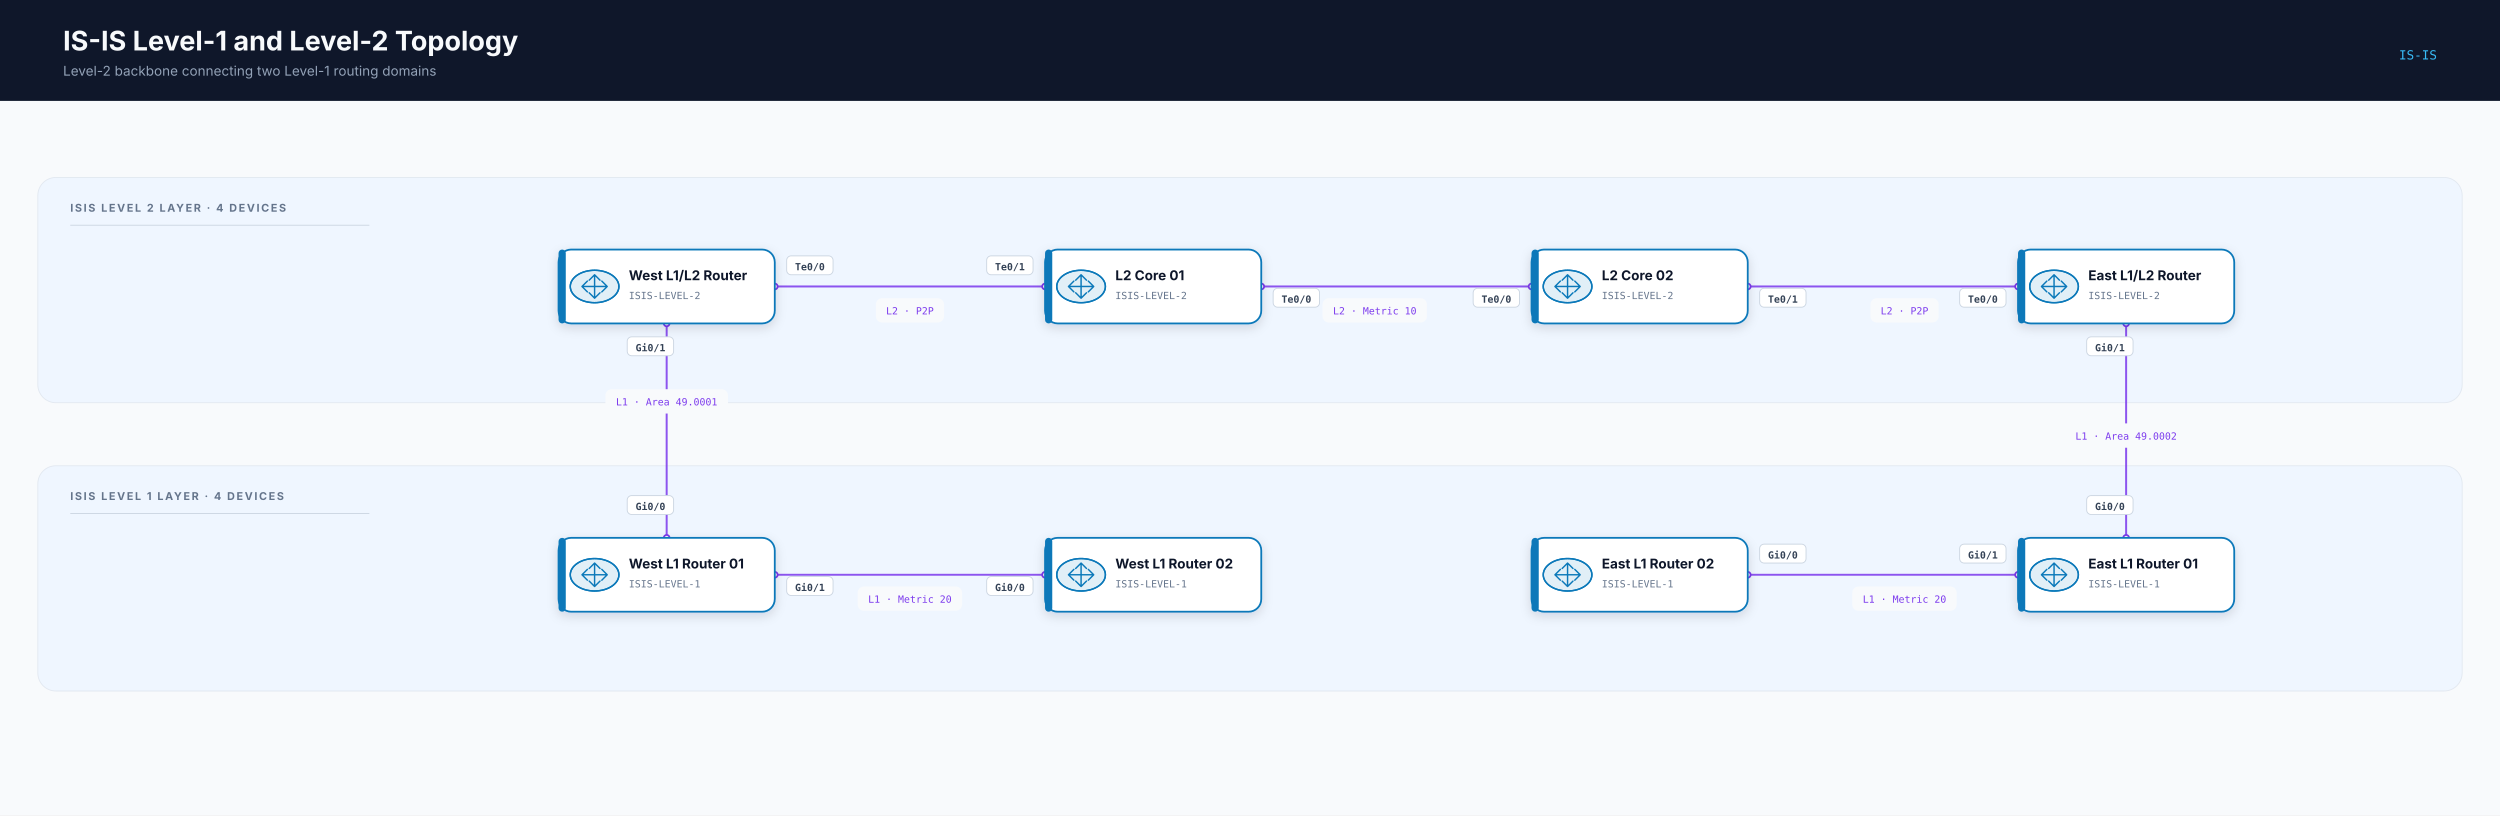
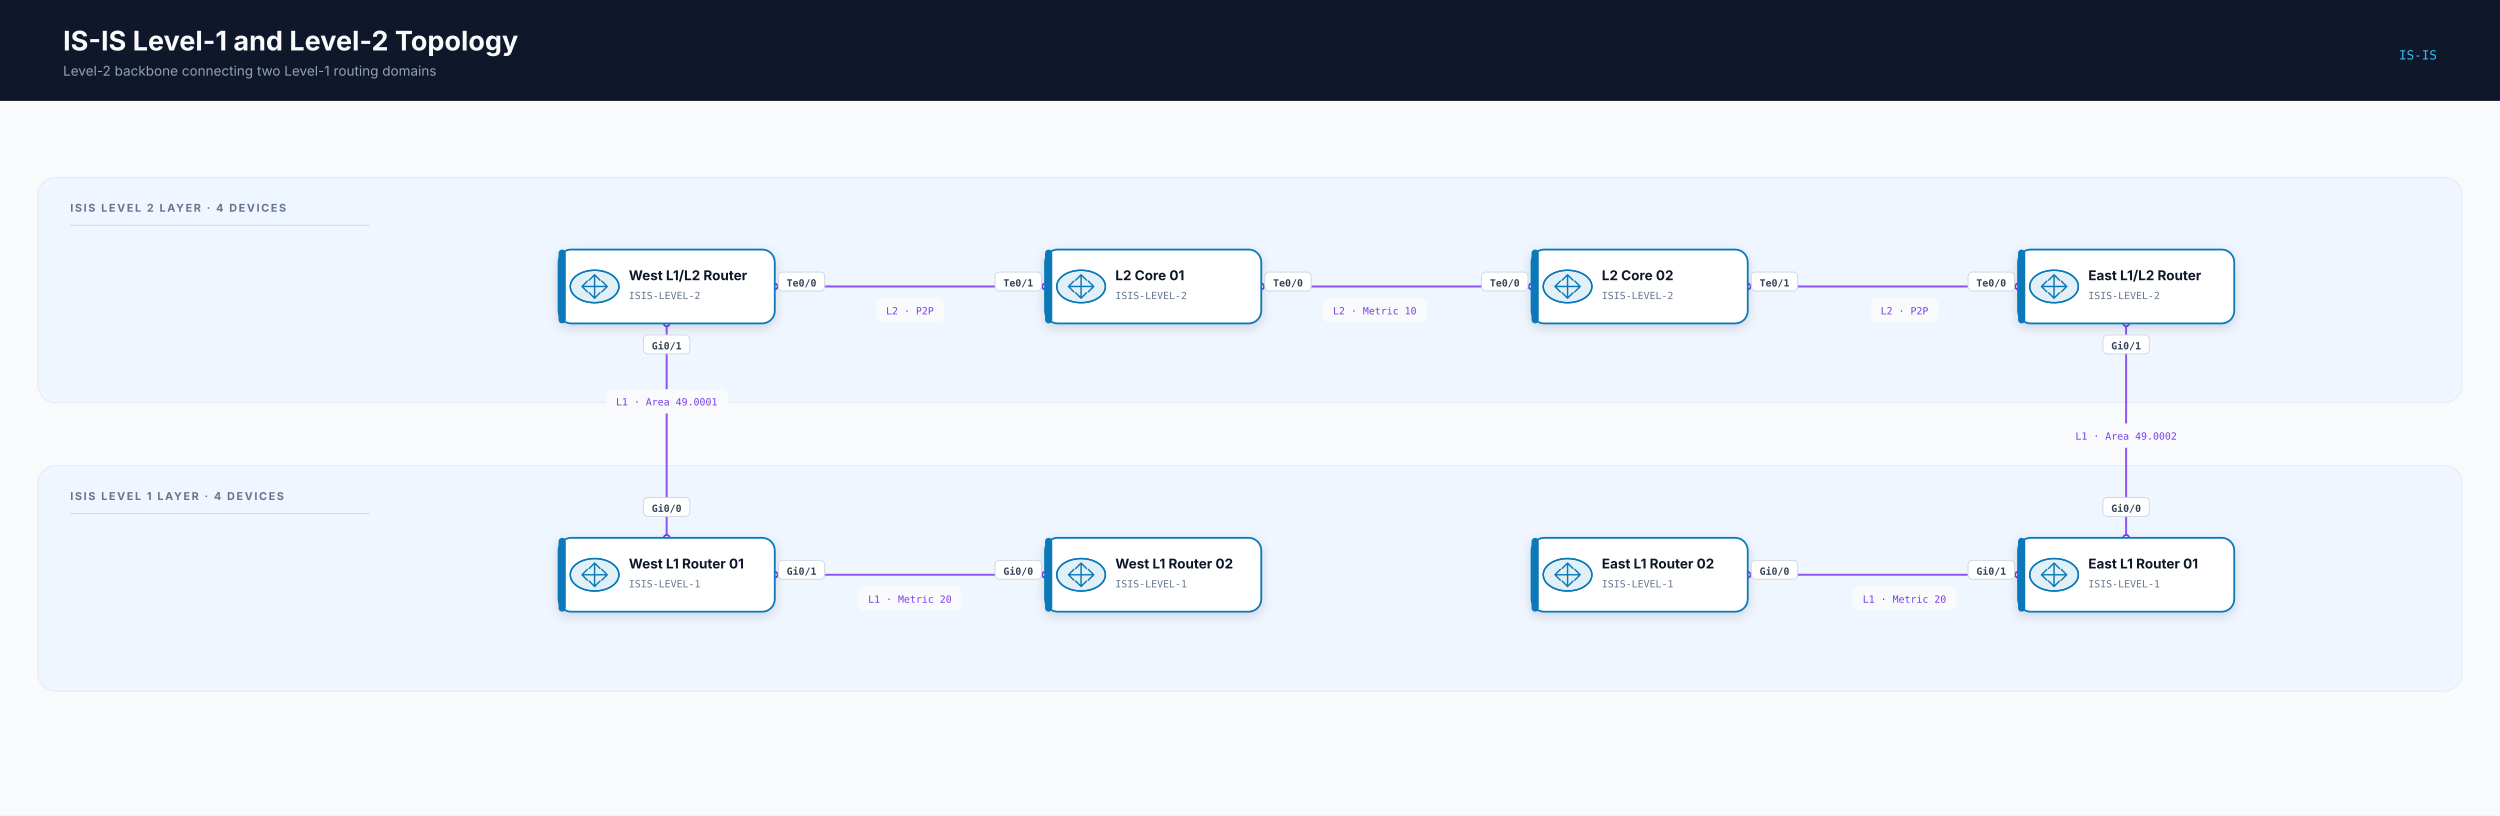
<svg xmlns="http://www.w3.org/2000/svg" class="theme-light" width="2775" height="905" viewBox="0 0 2775 905" role="img" shape-rendering="geometricPrecision">
  <defs>
    <filter id="shadow" x="-20%" y="-20%" width="140%" height="150%">
      <feDropShadow dx="0" dy="4" stdDeviation="6" flood-color="#0f172a" flood-opacity=".14" />
    </filter>
  </defs>
  <rect width="100%" height="100%" fill="#f8fafc" />
  <rect x="0" y="0" width="2775" height="112" fill="#0f172a" />
  <text x="70" y="56" fill="#f8fafc" font-family="Inter,Segoe UI,sans-serif" font-size="30" font-weight="700">IS-IS Level-1 and Level-2 Topology</text>
  <text x="70" y="84" fill="#94a3b8" font-family="Inter,Segoe UI,sans-serif" font-size="15">Level-2 backbone connecting two Level-1 routing domains</text>
  <text x="2705" y="66" text-anchor="end" fill="#38bdf8" font-family="ui-monospace,SFMono-Regular,monospace" font-size="14">IS-IS</text>
  <rect x="42" y="197.0" width="2691.0" height="250.0" rx="20" fill="#eff6ff" stroke="#e2e8f0" />
  <rect x="42" y="517.0" width="2691.0" height="250.0" rx="20" fill="#eff6ff" stroke="#e2e8f0" />
  <g id="row-headings">
    <g class="row-heading row-heading-isis-level-2">
      <path d="M78 250.0 H410" stroke="#cbd5e1" stroke-width="1" />
      <text x="78" y="235.0" fill="#64748b" font-family="Inter,Segoe UI,sans-serif" font-size="12" font-weight="700" letter-spacing="1.8">ISIS LEVEL 2 LAYER · 4 DEVICES</text>
    </g>
    <g class="row-heading row-heading-isis-level-1">
      <path d="M78 570.0 H410" stroke="#cbd5e1" stroke-width="1" />
      <text x="78" y="555.0" fill="#64748b" font-family="Inter,Segoe UI,sans-serif" font-size="12" font-weight="700" letter-spacing="1.8">ISIS LEVEL 1 LAYER · 4 DEVICES</text>
    </g>
  </g>
  <g id="links">
    <g id="link-1" data-netdiag-kind="link">
      <path d="M 1400.0 318.0 H 1454.0 L 1646.0 318.0 H 1700.0" fill="none" stroke="#7c3aed" stroke-width="2.2" stroke-linecap="round" stroke-linejoin="round" opacity=".86" />
      <circle cx="1400.0" cy="318.0" r="3.2" fill="#ffffff" stroke="#7c3aed" stroke-width="2" />
      <circle cx="1700.0" cy="318.0" r="3.2" fill="#ffffff" stroke="#7c3aed" stroke-width="2" />
    </g>
    <g id="link-2" data-netdiag-kind="link">
      <path d="M 1160.0 318.0 H 1106.0 L 914.0 318.0 H 860.0" fill="none" stroke="#7c3aed" stroke-width="2.2" stroke-linecap="round" stroke-linejoin="round" opacity=".86" />
      <circle cx="1160.0" cy="318.0" r="3.2" fill="#ffffff" stroke="#7c3aed" stroke-width="2" />
      <circle cx="860.0" cy="318.0" r="3.2" fill="#ffffff" stroke="#7c3aed" stroke-width="2" />
    </g>
    <g id="link-3" data-netdiag-kind="link">
      <path d="M 1940.0 318.0 H 1994.0 L 2186.0 318.0 H 2240.0" fill="none" stroke="#7c3aed" stroke-width="2.2" stroke-linecap="round" stroke-linejoin="round" opacity=".86" />
      <circle cx="1940.0" cy="318.0" r="3.2" fill="#ffffff" stroke="#7c3aed" stroke-width="2" />
      <circle cx="2240.0" cy="318.0" r="3.2" fill="#ffffff" stroke="#7c3aed" stroke-width="2" />
    </g>
    <g id="link-4" data-netdiag-kind="link">
      <path d="M 740.0 359.0 V 411.4 L 740.0 544.6 V 597.0" fill="none" stroke="#7c3aed" stroke-width="2.2" stroke-linecap="round" stroke-linejoin="round" opacity=".86" />
      <circle cx="740.0" cy="359.0" r="3.2" fill="#ffffff" stroke="#7c3aed" stroke-width="2" />
      <circle cx="740.0" cy="597.0" r="3.2" fill="#ffffff" stroke="#7c3aed" stroke-width="2" />
    </g>
    <g id="link-5" data-netdiag-kind="link">
      <path d="M 860.0 638.0 H 914.0 L 1106.0 638.0 H 1160.0" fill="none" stroke="#7c3aed" stroke-width="2.2" stroke-linecap="round" stroke-linejoin="round" opacity=".86" />
      <circle cx="860.0" cy="638.0" r="3.2" fill="#ffffff" stroke="#7c3aed" stroke-width="2" />
      <circle cx="1160.0" cy="638.0" r="3.2" fill="#ffffff" stroke="#7c3aed" stroke-width="2" />
    </g>
    <g id="link-6" data-netdiag-kind="link">
      <path d="M 2360.0 359.0 V 411.4 L 2360.0 544.6 V 597.0" fill="none" stroke="#7c3aed" stroke-width="2.2" stroke-linecap="round" stroke-linejoin="round" opacity=".86" />
      <circle cx="2360.0" cy="359.0" r="3.2" fill="#ffffff" stroke="#7c3aed" stroke-width="2" />
      <circle cx="2360.0" cy="597.0" r="3.2" fill="#ffffff" stroke="#7c3aed" stroke-width="2" />
    </g>
    <g id="link-7" data-netdiag-kind="link">
      <path d="M 2240.0 638.0 H 2186.0 L 1994.0 638.0 H 1940.0" fill="none" stroke="#7c3aed" stroke-width="2.2" stroke-linecap="round" stroke-linejoin="round" opacity=".86" />
      <circle cx="2240.0" cy="638.0" r="3.2" fill="#ffffff" stroke="#7c3aed" stroke-width="2" />
      <circle cx="1940.0" cy="638.0" r="3.2" fill="#ffffff" stroke="#7c3aed" stroke-width="2" />
    </g>
  </g>
  <g id="nodes">
    <g id="east-l1-r1" data-netdiag-kind="node" filter="url(#shadow)">
      <rect x="2240.0" y="597.0" width="240.0" height="82.0" rx="14" fill="#ffffff" stroke="#0878b9" stroke-width="2" />
      <rect x="2240.0" y="597.0" width="8" height="82.0" rx="4" fill="#0878b9" />
      <g class="device-icon device-icon-router" transform="translate(2280.0 638.0)" stroke="#0878b9" fill="none" stroke-width="1.6" stroke-linecap="round" stroke-linejoin="round">
        <ellipse cx="0" cy="0" rx="27" ry="18" fill="#0878b9" fill-opacity=".12" />
        <ellipse cx="0" cy="0" rx="27" ry="18" />
        <path d="M-14 0h28M8-6l6 6-6 6M14 0H-14M-8-6l-6 6 6 6" />
        <path d="M0-13v26M-6-7l6-6 6 6M-6 7l6 6 6-6" />
      </g>
      <text class="node-title" x="2318.0" y="631.0" fill="#0f172a" font-family="Inter,Segoe UI,Arial,sans-serif" font-size="15" font-weight="700">East L1 Router 01</text>
      <text x="2318.0" y="652.0" fill="#64748b" font-family="ui-monospace,SFMono-Regular,monospace" font-size="11">ISIS-LEVEL-1</text>
    </g>
    <g id="east-l1-r2" data-netdiag-kind="node" filter="url(#shadow)">
      <rect x="1700.0" y="597.0" width="240.0" height="82.0" rx="14" fill="#ffffff" stroke="#0878b9" stroke-width="2" />
      <rect x="1700.0" y="597.0" width="8" height="82.0" rx="4" fill="#0878b9" />
      <g class="device-icon device-icon-router" transform="translate(1740.0 638.0)" stroke="#0878b9" fill="none" stroke-width="1.6" stroke-linecap="round" stroke-linejoin="round">
        <ellipse cx="0" cy="0" rx="27" ry="18" fill="#0878b9" fill-opacity=".12" />
        <ellipse cx="0" cy="0" rx="27" ry="18" />
        <path d="M-14 0h28M8-6l6 6-6 6M14 0H-14M-8-6l-6 6 6 6" />
        <path d="M0-13v26M-6-7l6-6 6 6M-6 7l6 6 6-6" />
      </g>
      <text class="node-title" x="1778.0" y="631.0" fill="#0f172a" font-family="Inter,Segoe UI,Arial,sans-serif" font-size="15" font-weight="700">East L1 Router 02</text>
      <text x="1778.0" y="652.0" fill="#64748b" font-family="ui-monospace,SFMono-Regular,monospace" font-size="11">ISIS-LEVEL-1</text>
    </g>
    <g id="l1l2-east" data-netdiag-kind="node" filter="url(#shadow)">
      <rect x="2240.0" y="277.0" width="240.0" height="82.0" rx="14" fill="#ffffff" stroke="#0878b9" stroke-width="2" />
      <rect x="2240.0" y="277.0" width="8" height="82.0" rx="4" fill="#0878b9" />
      <g class="device-icon device-icon-router" transform="translate(2280.0 318.0)" stroke="#0878b9" fill="none" stroke-width="1.6" stroke-linecap="round" stroke-linejoin="round">
        <ellipse cx="0" cy="0" rx="27" ry="18" fill="#0878b9" fill-opacity=".12" />
        <ellipse cx="0" cy="0" rx="27" ry="18" />
        <path d="M-14 0h28M8-6l6 6-6 6M14 0H-14M-8-6l-6 6 6 6" />
        <path d="M0-13v26M-6-7l6-6 6 6M-6 7l6 6 6-6" />
      </g>
      <text class="node-title" x="2318.0" y="311.0" fill="#0f172a" font-family="Inter,Segoe UI,Arial,sans-serif" font-size="15" font-weight="700">East L1/L2 Router</text>
      <text x="2318.0" y="332.0" fill="#64748b" font-family="ui-monospace,SFMono-Regular,monospace" font-size="11">ISIS-LEVEL-2</text>
    </g>
    <g id="l1l2-west" data-netdiag-kind="node" filter="url(#shadow)">
      <rect x="620.0" y="277.0" width="240.0" height="82.0" rx="14" fill="#ffffff" stroke="#0878b9" stroke-width="2" />
      <rect x="620.0" y="277.0" width="8" height="82.0" rx="4" fill="#0878b9" />
      <g class="device-icon device-icon-router" transform="translate(660.0 318.0)" stroke="#0878b9" fill="none" stroke-width="1.6" stroke-linecap="round" stroke-linejoin="round">
        <ellipse cx="0" cy="0" rx="27" ry="18" fill="#0878b9" fill-opacity=".12" />
        <ellipse cx="0" cy="0" rx="27" ry="18" />
        <path d="M-14 0h28M8-6l6 6-6 6M14 0H-14M-8-6l-6 6 6 6" />
        <path d="M0-13v26M-6-7l6-6 6 6M-6 7l6 6 6-6" />
      </g>
      <text class="node-title" x="698.0" y="311.0" fill="#0f172a" font-family="Inter,Segoe UI,Arial,sans-serif" font-size="15" font-weight="700">West L1/L2 Router</text>
      <text x="698.0" y="332.0" fill="#64748b" font-family="ui-monospace,SFMono-Regular,monospace" font-size="11">ISIS-LEVEL-2</text>
    </g>
    <g id="l2-core-01" data-netdiag-kind="node" filter="url(#shadow)">
      <rect x="1160.0" y="277.0" width="240.0" height="82.0" rx="14" fill="#ffffff" stroke="#0878b9" stroke-width="2" />
      <rect x="1160.0" y="277.0" width="8" height="82.0" rx="4" fill="#0878b9" />
      <g class="device-icon device-icon-router" transform="translate(1200.0 318.0)" stroke="#0878b9" fill="none" stroke-width="1.6" stroke-linecap="round" stroke-linejoin="round">
        <ellipse cx="0" cy="0" rx="27" ry="18" fill="#0878b9" fill-opacity=".12" />
        <ellipse cx="0" cy="0" rx="27" ry="18" />
        <path d="M-14 0h28M8-6l6 6-6 6M14 0H-14M-8-6l-6 6 6 6" />
        <path d="M0-13v26M-6-7l6-6 6 6M-6 7l6 6 6-6" />
      </g>
      <text class="node-title" x="1238.0" y="311.0" fill="#0f172a" font-family="Inter,Segoe UI,Arial,sans-serif" font-size="15" font-weight="700">L2 Core 01</text>
      <text x="1238.0" y="332.0" fill="#64748b" font-family="ui-monospace,SFMono-Regular,monospace" font-size="11">ISIS-LEVEL-2</text>
    </g>
    <g id="l2-core-02" data-netdiag-kind="node" filter="url(#shadow)">
      <rect x="1700.0" y="277.0" width="240.0" height="82.0" rx="14" fill="#ffffff" stroke="#0878b9" stroke-width="2" />
      <rect x="1700.0" y="277.0" width="8" height="82.0" rx="4" fill="#0878b9" />
      <g class="device-icon device-icon-router" transform="translate(1740.0 318.0)" stroke="#0878b9" fill="none" stroke-width="1.6" stroke-linecap="round" stroke-linejoin="round">
        <ellipse cx="0" cy="0" rx="27" ry="18" fill="#0878b9" fill-opacity=".12" />
        <ellipse cx="0" cy="0" rx="27" ry="18" />
        <path d="M-14 0h28M8-6l6 6-6 6M14 0H-14M-8-6l-6 6 6 6" />
        <path d="M0-13v26M-6-7l6-6 6 6M-6 7l6 6 6-6" />
      </g>
      <text class="node-title" x="1778.0" y="311.0" fill="#0f172a" font-family="Inter,Segoe UI,Arial,sans-serif" font-size="15" font-weight="700">L2 Core 02</text>
      <text x="1778.0" y="332.0" fill="#64748b" font-family="ui-monospace,SFMono-Regular,monospace" font-size="11">ISIS-LEVEL-2</text>
    </g>
    <g id="west-l1-r1" data-netdiag-kind="node" filter="url(#shadow)">
      <rect x="620.0" y="597.0" width="240.0" height="82.0" rx="14" fill="#ffffff" stroke="#0878b9" stroke-width="2" />
      <rect x="620.0" y="597.0" width="8" height="82.0" rx="4" fill="#0878b9" />
      <g class="device-icon device-icon-router" transform="translate(660.0 638.0)" stroke="#0878b9" fill="none" stroke-width="1.6" stroke-linecap="round" stroke-linejoin="round">
        <ellipse cx="0" cy="0" rx="27" ry="18" fill="#0878b9" fill-opacity=".12" />
        <ellipse cx="0" cy="0" rx="27" ry="18" />
        <path d="M-14 0h28M8-6l6 6-6 6M14 0H-14M-8-6l-6 6 6 6" />
        <path d="M0-13v26M-6-7l6-6 6 6M-6 7l6 6 6-6" />
      </g>
      <text class="node-title" x="698.0" y="631.0" fill="#0f172a" font-family="Inter,Segoe UI,Arial,sans-serif" font-size="15" font-weight="700">West L1 Router 01</text>
      <text x="698.0" y="652.0" fill="#64748b" font-family="ui-monospace,SFMono-Regular,monospace" font-size="11">ISIS-LEVEL-1</text>
    </g>
    <g id="west-l1-r2" data-netdiag-kind="node" filter="url(#shadow)">
      <rect x="1160.0" y="597.0" width="240.0" height="82.0" rx="14" fill="#ffffff" stroke="#0878b9" stroke-width="2" />
      <rect x="1160.0" y="597.0" width="8" height="82.0" rx="4" fill="#0878b9" />
      <g class="device-icon device-icon-router" transform="translate(1200.0 638.0)" stroke="#0878b9" fill="none" stroke-width="1.6" stroke-linecap="round" stroke-linejoin="round">
        <ellipse cx="0" cy="0" rx="27" ry="18" fill="#0878b9" fill-opacity=".12" />
        <ellipse cx="0" cy="0" rx="27" ry="18" />
        <path d="M-14 0h28M8-6l6 6-6 6M14 0H-14M-8-6l-6 6 6 6" />
        <path d="M0-13v26M-6-7l6-6 6 6M-6 7l6 6 6-6" />
      </g>
      <text class="node-title" x="1238.0" y="631.0" fill="#0f172a" font-family="Inter,Segoe UI,Arial,sans-serif" font-size="15" font-weight="700">West L1 Router 02</text>
      <text x="1238.0" y="652.0" fill="#64748b" font-family="ui-monospace,SFMono-Regular,monospace" font-size="11">ISIS-LEVEL-1</text>
    </g>
  </g>
  <g id="link-annotations" pointer-events="none">
    <g id="link-annotation-1" class="link-annotation">
-       <rect class="interface-label-badge" x="1413.2" y="320.0" width="51.5" height="21.0" rx="5.0" fill="#ffffff" stroke="#cbd5e1" stroke-width="1" />
-       <text class="interface-label-text" x="1439.0" y="336.0" text-anchor="middle" fill="#334155" font-family="ui-monospace,SFMono-Regular,monospace" font-size="11" font-weight="650">Te0/0</text>
-       <rect class="interface-label-badge" x="1635.2" y="320.0" width="51.5" height="21.0" rx="5.0" fill="#ffffff" stroke="#cbd5e1" stroke-width="1" />
-       <text class="interface-label-text" x="1661.0" y="336.0" text-anchor="middle" fill="#334155" font-family="ui-monospace,SFMono-Regular,monospace" font-size="11" font-weight="650">Te0/0</text>
+       <rect class="interface-label-badge" x="1403.9" y="302.0" width="51.5" height="21.0" rx="5.0" fill="#ffffff" stroke="#cbd5e1" stroke-width="1" />
+       <text class="interface-label-text" x="1429.7" y="318.0" text-anchor="middle" fill="#334155" font-family="ui-monospace,SFMono-Regular,monospace" font-size="11" font-weight="650">Te0/0</text>
+       <rect class="interface-label-badge" x="1644.5" y="302.0" width="51.5" height="21.0" rx="5.0" fill="#ffffff" stroke="#cbd5e1" stroke-width="1" />
+       <text class="interface-label-text" x="1670.3" y="318.0" text-anchor="middle" fill="#334155" font-family="ui-monospace,SFMono-Regular,monospace" font-size="11" font-weight="650">Te0/0</text>
      <rect class="label-mask" x="1470.0" y="333.0" width="111.9" height="23" rx="5" fill="#f8fafc" stroke="#f8fafc" stroke-width="4" />
      <text x="1526.0" y="349.0" text-anchor="middle" fill="#7c3aed" font-family="ui-monospace,SFMono-Regular,monospace" font-size="11" font-weight="500">L2 · Metric 10</text>
    </g>
    <g id="link-annotation-2" class="link-annotation">
-       <rect class="interface-label-badge" x="1095.2" y="284.0" width="51.5" height="21.0" rx="5.0" fill="#ffffff" stroke="#cbd5e1" stroke-width="1" />
-       <text class="interface-label-text" x="1121.0" y="300.0" text-anchor="middle" fill="#334155" font-family="ui-monospace,SFMono-Regular,monospace" font-size="11" font-weight="650">Te0/1</text>
-       <rect class="interface-label-badge" x="873.2" y="284.0" width="51.5" height="21.0" rx="5.0" fill="#ffffff" stroke="#cbd5e1" stroke-width="1" />
-       <text class="interface-label-text" x="899.0" y="300.0" text-anchor="middle" fill="#334155" font-family="ui-monospace,SFMono-Regular,monospace" font-size="11" font-weight="650">Te0/0</text>
+       <rect class="interface-label-badge" x="1104.5" y="302.0" width="51.5" height="21.0" rx="5.0" fill="#ffffff" stroke="#cbd5e1" stroke-width="1" />
+       <text class="interface-label-text" x="1130.3" y="318.0" text-anchor="middle" fill="#334155" font-family="ui-monospace,SFMono-Regular,monospace" font-size="11" font-weight="650">Te0/1</text>
+       <rect class="interface-label-badge" x="863.9" y="302.0" width="51.5" height="21.0" rx="5.0" fill="#ffffff" stroke="#cbd5e1" stroke-width="1" />
+       <text class="interface-label-text" x="889.7" y="318.0" text-anchor="middle" fill="#334155" font-family="ui-monospace,SFMono-Regular,monospace" font-size="11" font-weight="650">Te0/0</text>
      <rect class="label-mask" x="974.2" y="333.0" width="71.7" height="23" rx="5" fill="#f8fafc" stroke="#f8fafc" stroke-width="4" />
      <text x="1010.0" y="349.0" text-anchor="middle" fill="#7c3aed" font-family="ui-monospace,SFMono-Regular,monospace" font-size="11" font-weight="500">L2 · P2P</text>
    </g>
    <g id="link-annotation-3" class="link-annotation">
-       <rect class="interface-label-badge" x="1953.2" y="320.0" width="51.5" height="21.0" rx="5.0" fill="#ffffff" stroke="#cbd5e1" stroke-width="1" />
-       <text class="interface-label-text" x="1979.0" y="336.0" text-anchor="middle" fill="#334155" font-family="ui-monospace,SFMono-Regular,monospace" font-size="11" font-weight="650">Te0/1</text>
-       <rect class="interface-label-badge" x="2175.2" y="320.0" width="51.5" height="21.0" rx="5.0" fill="#ffffff" stroke="#cbd5e1" stroke-width="1" />
-       <text class="interface-label-text" x="2201.0" y="336.0" text-anchor="middle" fill="#334155" font-family="ui-monospace,SFMono-Regular,monospace" font-size="11" font-weight="650">Te0/0</text>
+       <rect class="interface-label-badge" x="1943.9" y="302.0" width="51.5" height="21.0" rx="5.0" fill="#ffffff" stroke="#cbd5e1" stroke-width="1" />
+       <text class="interface-label-text" x="1969.7" y="318.0" text-anchor="middle" fill="#334155" font-family="ui-monospace,SFMono-Regular,monospace" font-size="11" font-weight="650">Te0/1</text>
+       <rect class="interface-label-badge" x="2184.5" y="302.0" width="51.5" height="21.0" rx="5.0" fill="#ffffff" stroke="#cbd5e1" stroke-width="1" />
+       <text class="interface-label-text" x="2210.3" y="318.0" text-anchor="middle" fill="#334155" font-family="ui-monospace,SFMono-Regular,monospace" font-size="11" font-weight="650">Te0/0</text>
      <rect class="label-mask" x="2078.2" y="333.0" width="71.7" height="23" rx="5" fill="#f8fafc" stroke="#f8fafc" stroke-width="4" />
      <text x="2114.0" y="349.0" text-anchor="middle" fill="#7c3aed" font-family="ui-monospace,SFMono-Regular,monospace" font-size="11" font-weight="500">L2 · P2P</text>
    </g>
    <g id="link-annotation-4" class="link-annotation">
-       <rect class="interface-label-badge" x="696.2" y="373.9" width="51.5" height="21.0" rx="5.0" fill="#ffffff" stroke="#cbd5e1" stroke-width="1" />
-       <text class="interface-label-text" x="722.0" y="389.9" text-anchor="middle" fill="#334155" font-family="ui-monospace,SFMono-Regular,monospace" font-size="11" font-weight="650">Gi0/1</text>
-       <rect class="interface-label-badge" x="696.2" y="550.1" width="51.5" height="21.0" rx="5.0" fill="#ffffff" stroke="#cbd5e1" stroke-width="1" />
-       <text class="interface-label-text" x="722.0" y="566.1" text-anchor="middle" fill="#334155" font-family="ui-monospace,SFMono-Regular,monospace" font-size="11" font-weight="650">Gi0/0</text>
+       <rect class="interface-label-badge" x="714.2" y="371.8" width="51.5" height="21.0" rx="5.0" fill="#ffffff" stroke="#cbd5e1" stroke-width="1" />
+       <text class="interface-label-text" x="740.0" y="387.8" text-anchor="middle" fill="#334155" font-family="ui-monospace,SFMono-Regular,monospace" font-size="11" font-weight="650">Gi0/1</text>
+       <rect class="interface-label-badge" x="714.2" y="552.2" width="51.5" height="21.0" rx="5.0" fill="#ffffff" stroke="#cbd5e1" stroke-width="1" />
+       <text class="interface-label-text" x="740.0" y="568.2" text-anchor="middle" fill="#334155" font-family="ui-monospace,SFMono-Regular,monospace" font-size="11" font-weight="650">Gi0/0</text>
      <rect class="label-mask" x="674.0" y="434.0" width="132.1" height="23" rx="5" fill="#f8fafc" stroke="#f8fafc" stroke-width="4" />
      <text x="740.0" y="450.0" text-anchor="middle" fill="#7c3aed" font-family="ui-monospace,SFMono-Regular,monospace" font-size="11" font-weight="500">L1 · Area 49.0001</text>
    </g>
    <g id="link-annotation-5" class="link-annotation">
-       <rect class="interface-label-badge" x="873.2" y="640.0" width="51.5" height="21.0" rx="5.0" fill="#ffffff" stroke="#cbd5e1" stroke-width="1" />
-       <text class="interface-label-text" x="899.0" y="656.0" text-anchor="middle" fill="#334155" font-family="ui-monospace,SFMono-Regular,monospace" font-size="11" font-weight="650">Gi0/1</text>
-       <rect class="interface-label-badge" x="1095.2" y="640.0" width="51.5" height="21.0" rx="5.0" fill="#ffffff" stroke="#cbd5e1" stroke-width="1" />
-       <text class="interface-label-text" x="1121.0" y="656.0" text-anchor="middle" fill="#334155" font-family="ui-monospace,SFMono-Regular,monospace" font-size="11" font-weight="650">Gi0/0</text>
+       <rect class="interface-label-badge" x="863.9" y="622.0" width="51.5" height="21.0" rx="5.0" fill="#ffffff" stroke="#cbd5e1" stroke-width="1" />
+       <text class="interface-label-text" x="889.7" y="638.0" text-anchor="middle" fill="#334155" font-family="ui-monospace,SFMono-Regular,monospace" font-size="11" font-weight="650">Gi0/1</text>
+       <rect class="interface-label-badge" x="1104.5" y="622.0" width="51.5" height="21.0" rx="5.0" fill="#ffffff" stroke="#cbd5e1" stroke-width="1" />
+       <text class="interface-label-text" x="1130.3" y="638.0" text-anchor="middle" fill="#334155" font-family="ui-monospace,SFMono-Regular,monospace" font-size="11" font-weight="650">Gi0/0</text>
      <rect class="label-mask" x="954.0" y="653.0" width="111.9" height="23" rx="5" fill="#f8fafc" stroke="#f8fafc" stroke-width="4" />
      <text x="1010.0" y="669.0" text-anchor="middle" fill="#7c3aed" font-family="ui-monospace,SFMono-Regular,monospace" font-size="11" font-weight="500">L1 · Metric 20</text>
    </g>
    <g id="link-annotation-6" class="link-annotation">
-       <rect class="interface-label-badge" x="2316.2" y="373.9" width="51.5" height="21.0" rx="5.0" fill="#ffffff" stroke="#cbd5e1" stroke-width="1" />
-       <text class="interface-label-text" x="2342.0" y="389.9" text-anchor="middle" fill="#334155" font-family="ui-monospace,SFMono-Regular,monospace" font-size="11" font-weight="650">Gi0/1</text>
-       <rect class="interface-label-badge" x="2316.2" y="550.1" width="51.5" height="21.0" rx="5.0" fill="#ffffff" stroke="#cbd5e1" stroke-width="1" />
-       <text class="interface-label-text" x="2342.0" y="566.1" text-anchor="middle" fill="#334155" font-family="ui-monospace,SFMono-Regular,monospace" font-size="11" font-weight="650">Gi0/0</text>
+       <rect class="interface-label-badge" x="2334.2" y="371.8" width="51.5" height="21.0" rx="5.0" fill="#ffffff" stroke="#cbd5e1" stroke-width="1" />
+       <text class="interface-label-text" x="2360.0" y="387.8" text-anchor="middle" fill="#334155" font-family="ui-monospace,SFMono-Regular,monospace" font-size="11" font-weight="650">Gi0/1</text>
+       <rect class="interface-label-badge" x="2334.2" y="552.2" width="51.5" height="21.0" rx="5.0" fill="#ffffff" stroke="#cbd5e1" stroke-width="1" />
+       <text class="interface-label-text" x="2360.0" y="568.2" text-anchor="middle" fill="#334155" font-family="ui-monospace,SFMono-Regular,monospace" font-size="11" font-weight="650">Gi0/0</text>
      <rect class="label-mask" x="2294.0" y="472.0" width="132.1" height="23" rx="5" fill="#f8fafc" stroke="#f8fafc" stroke-width="4" />
      <text x="2360.0" y="488.0" text-anchor="middle" fill="#7c3aed" font-family="ui-monospace,SFMono-Regular,monospace" font-size="11" font-weight="500">L1 · Area 49.0002</text>
    </g>
    <g id="link-annotation-7" class="link-annotation">
-       <rect class="interface-label-badge" x="2175.2" y="604.0" width="51.5" height="21.0" rx="5.0" fill="#ffffff" stroke="#cbd5e1" stroke-width="1" />
-       <text class="interface-label-text" x="2201.0" y="620.0" text-anchor="middle" fill="#334155" font-family="ui-monospace,SFMono-Regular,monospace" font-size="11" font-weight="650">Gi0/1</text>
-       <rect class="interface-label-badge" x="1953.2" y="604.0" width="51.5" height="21.0" rx="5.0" fill="#ffffff" stroke="#cbd5e1" stroke-width="1" />
-       <text class="interface-label-text" x="1979.0" y="620.0" text-anchor="middle" fill="#334155" font-family="ui-monospace,SFMono-Regular,monospace" font-size="11" font-weight="650">Gi0/0</text>
+       <rect class="interface-label-badge" x="2184.5" y="622.0" width="51.5" height="21.0" rx="5.0" fill="#ffffff" stroke="#cbd5e1" stroke-width="1" />
+       <text class="interface-label-text" x="2210.3" y="638.0" text-anchor="middle" fill="#334155" font-family="ui-monospace,SFMono-Regular,monospace" font-size="11" font-weight="650">Gi0/1</text>
+       <rect class="interface-label-badge" x="1943.9" y="622.0" width="51.5" height="21.0" rx="5.0" fill="#ffffff" stroke="#cbd5e1" stroke-width="1" />
+       <text class="interface-label-text" x="1969.7" y="638.0" text-anchor="middle" fill="#334155" font-family="ui-monospace,SFMono-Regular,monospace" font-size="11" font-weight="650">Gi0/0</text>
      <rect class="label-mask" x="2058.0" y="653.0" width="111.9" height="23" rx="5" fill="#f8fafc" stroke="#f8fafc" stroke-width="4" />
      <text x="2114.0" y="669.0" text-anchor="middle" fill="#7c3aed" font-family="ui-monospace,SFMono-Regular,monospace" font-size="11" font-weight="500">L1 · Metric 20</text>
    </g>
  </g>
</svg>
